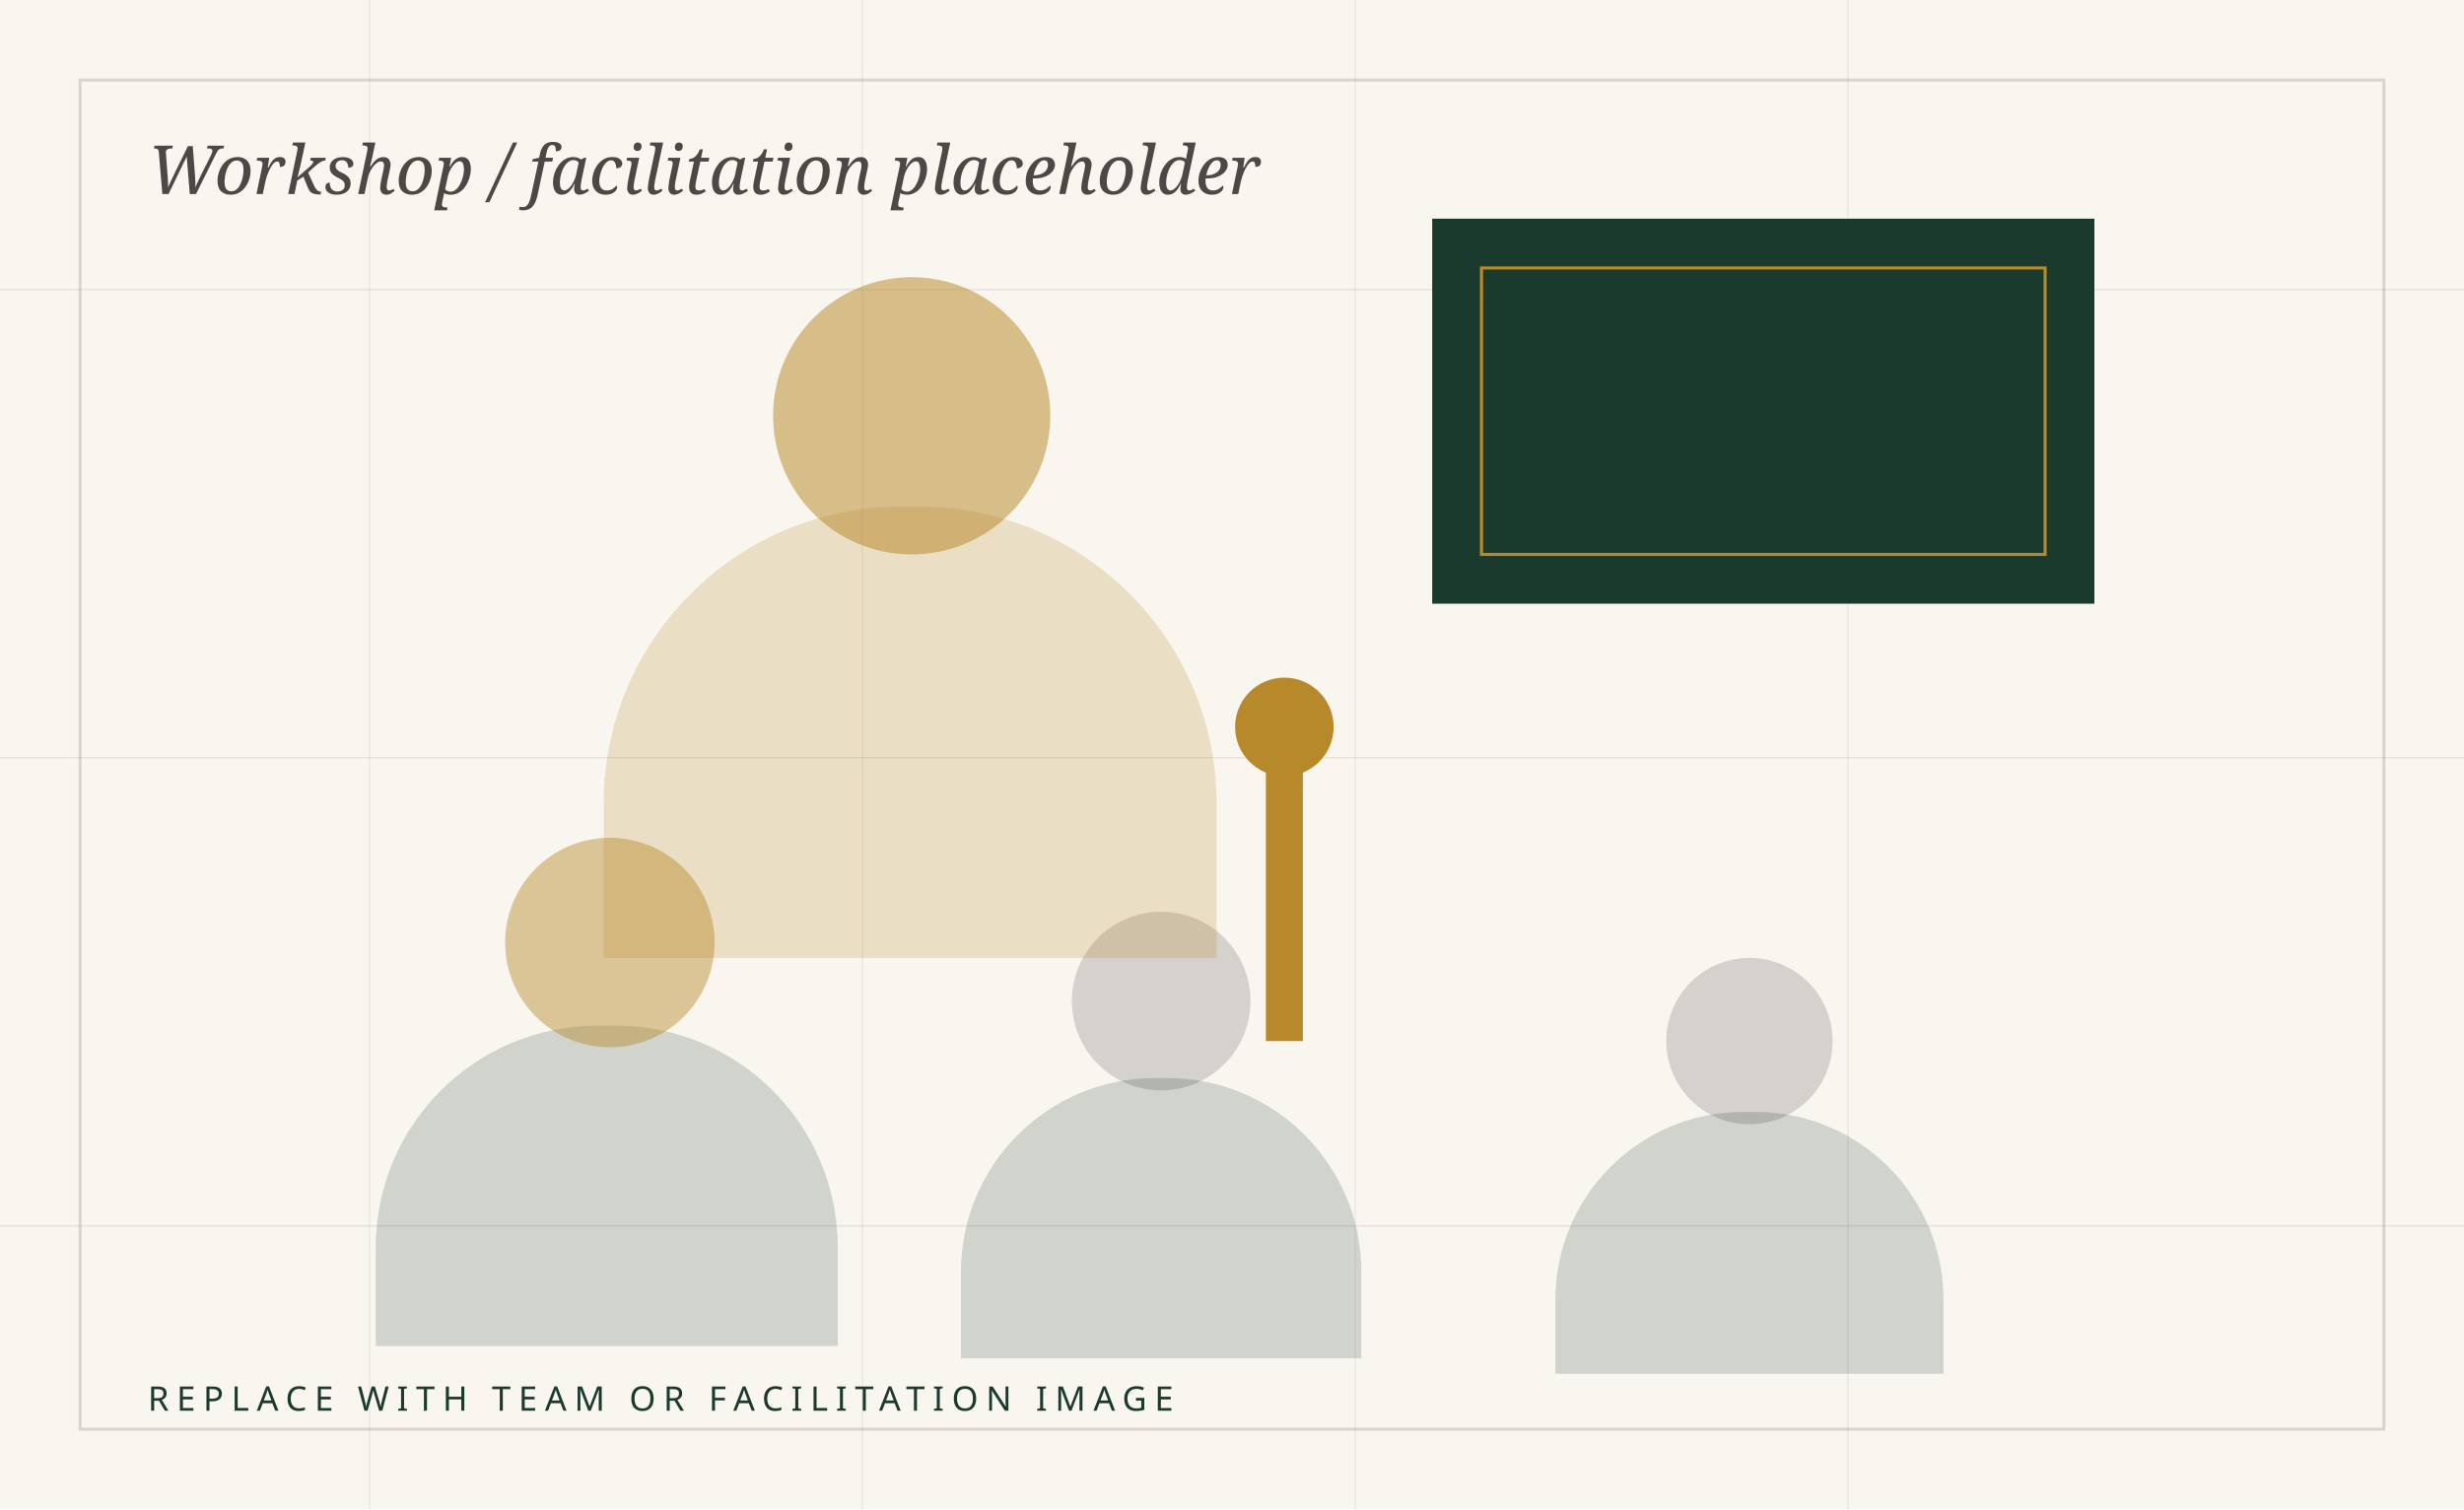
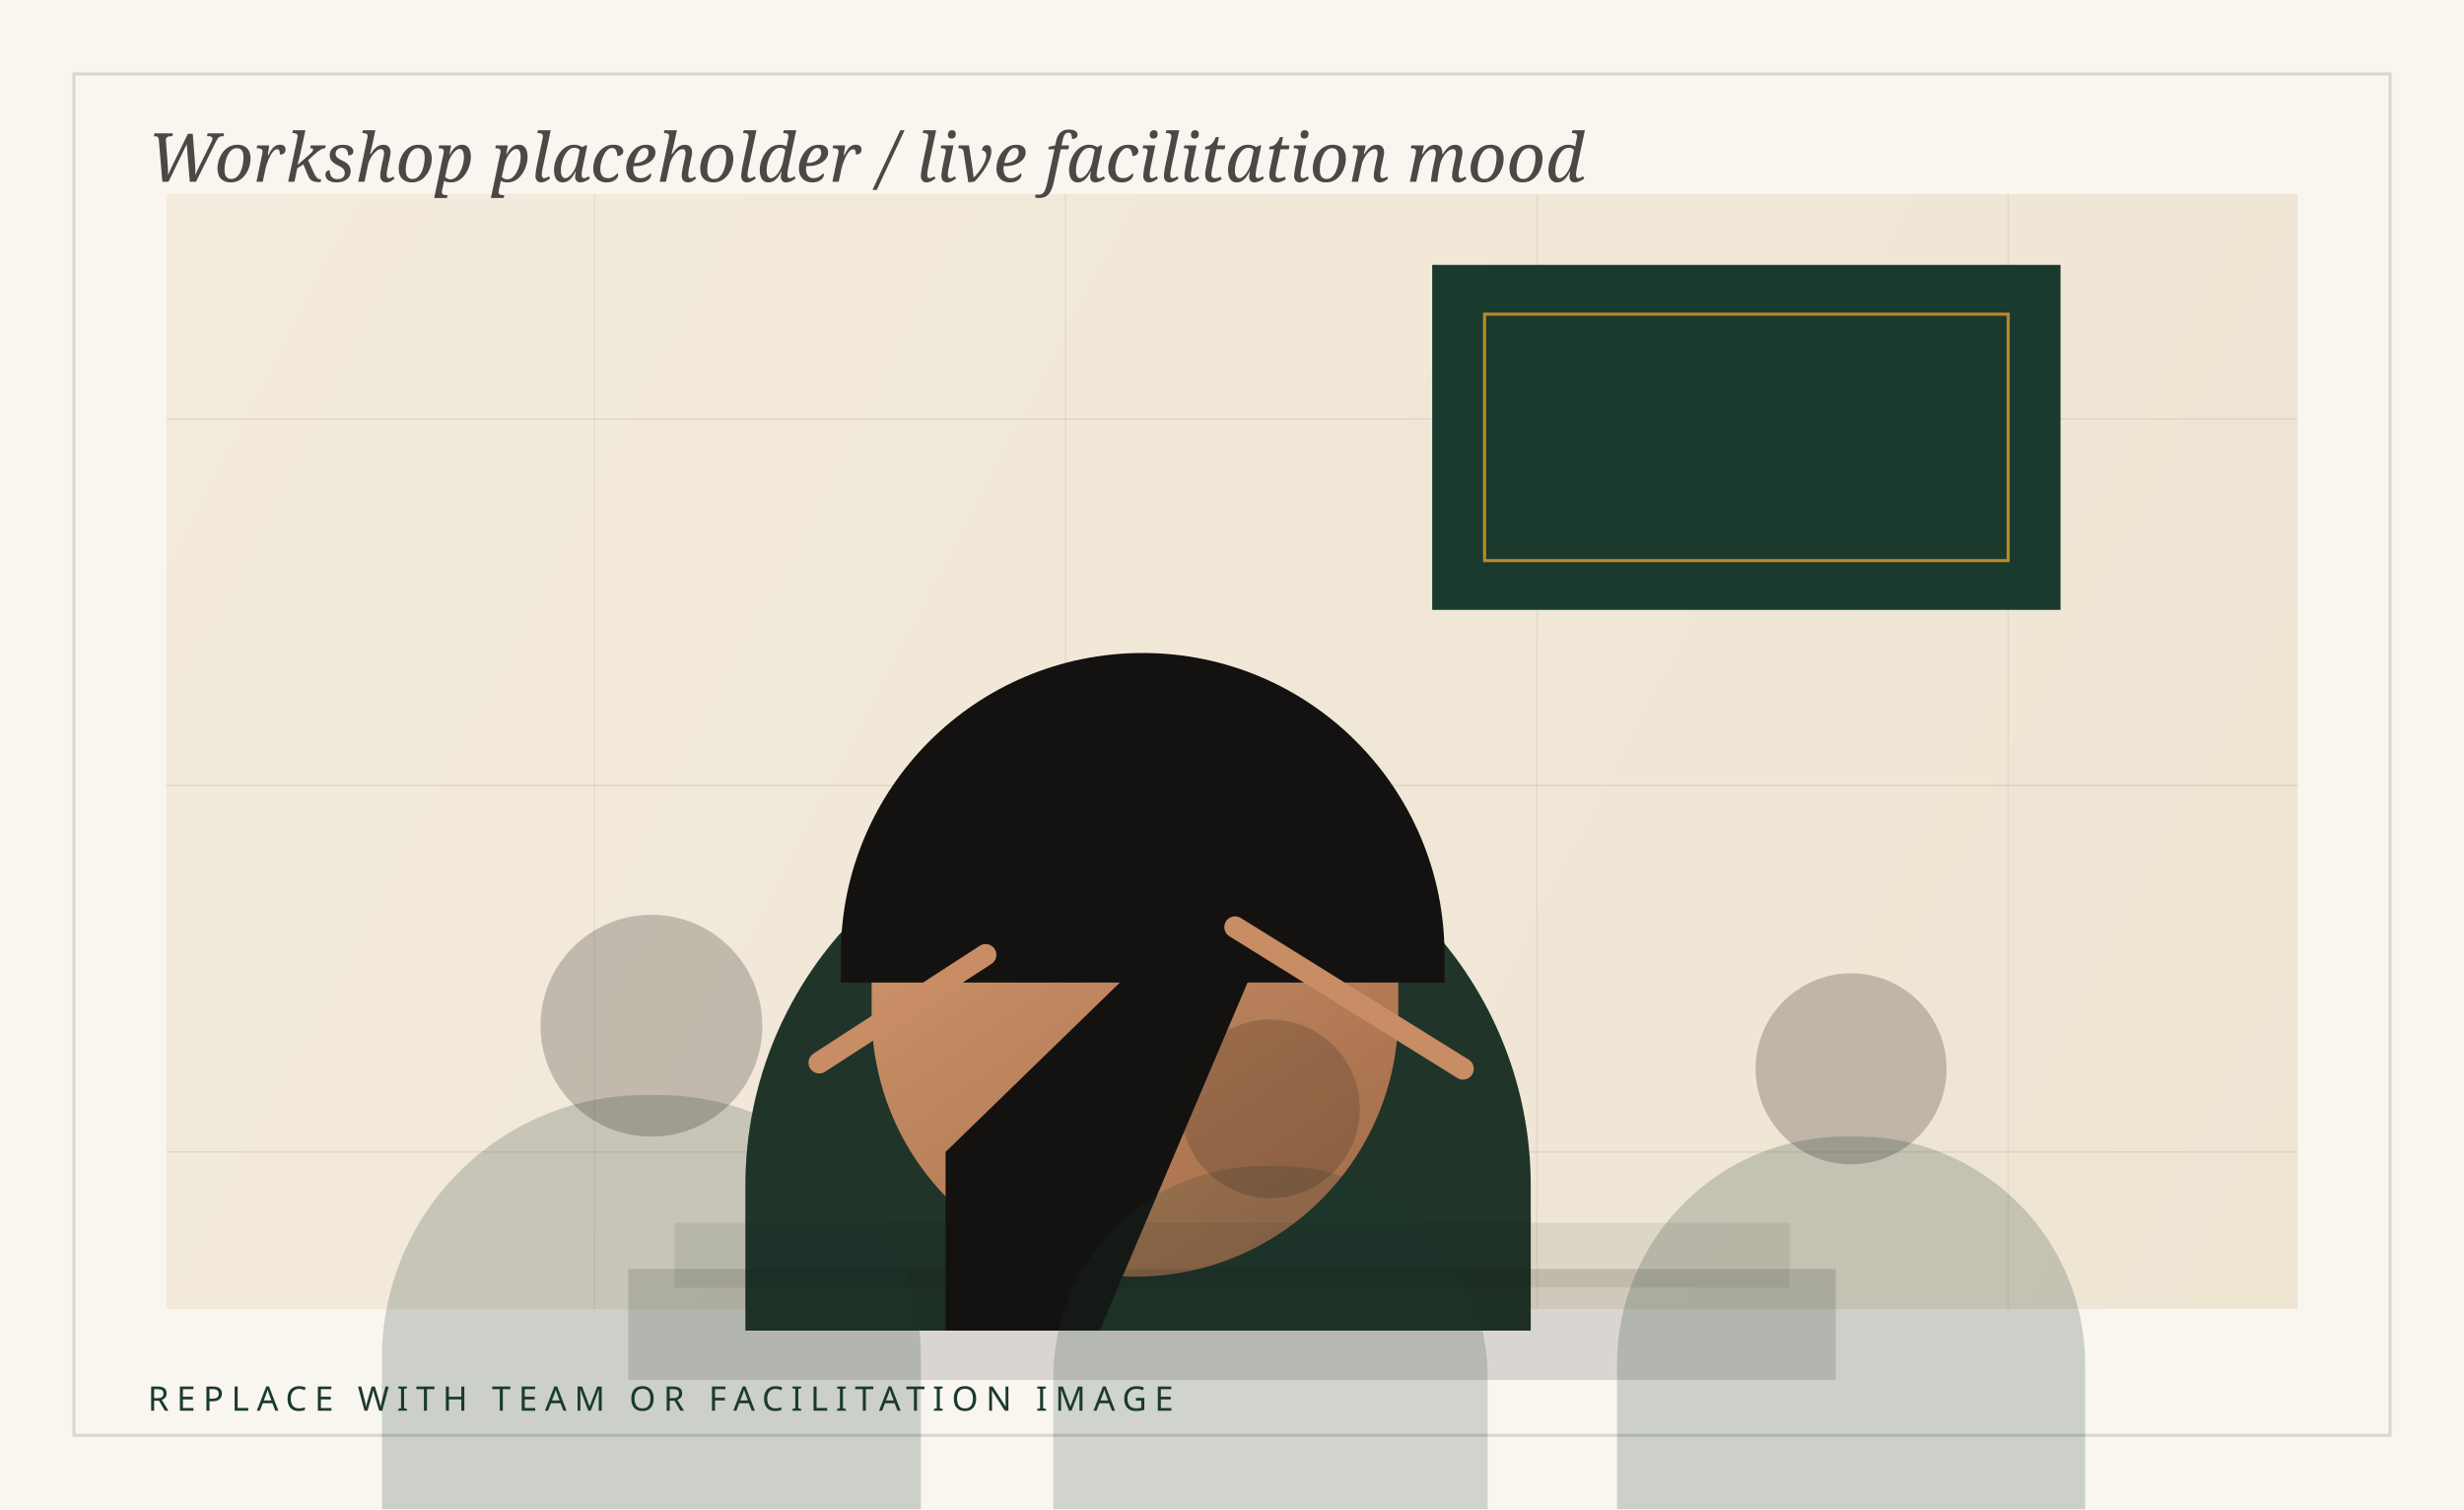
<svg xmlns="http://www.w3.org/2000/svg" width="1600" height="980" viewBox="0 0 1600 980" fill="none">
  <rect width="1600" height="980" fill="#F9F6F0" />
-   <rect x="52" y="52" width="1496" height="876" stroke="rgba(20,18,16,0.14)" stroke-width="2" />
-   <path d="M0 188H1600" stroke="rgba(20,18,16,0.08)" stroke-width="1" />
-   <path d="M0 492H1600" stroke="rgba(20,18,16,0.08)" stroke-width="1" />
-   <path d="M0 796H1600" stroke="rgba(20,18,16,0.08)" stroke-width="1" />
-   <path d="M240 0V980" stroke="rgba(20,18,16,0.06)" stroke-width="1" />
-   <path d="M560 0V980" stroke="rgba(20,18,16,0.06)" stroke-width="1" />
-   <path d="M880 0V980" stroke="rgba(20,18,16,0.06)" stroke-width="1" />
-   <path d="M1200 0V980" stroke="rgba(20,18,16,0.06)" stroke-width="1" />
-   <rect x="930" y="142" width="430" height="250" fill="#1A3A2E" />
-   <rect x="962" y="174" width="366" height="186" stroke="#B8892A" stroke-width="2" />
-   <path d="M244 810C244 730.471 308.471 666 388 666H400C479.529 666 544 730.471 544 810V874H244V810Z" fill="rgba(26,58,46,0.18)" />
-   <circle cx="396" cy="612" r="68" fill="rgba(184,137,42,0.46)" />
-   <path d="M624 826C624 756.412 680.412 700 750 700H758C827.588 700 884 756.412 884 826V882H624V826Z" fill="rgba(26,58,46,0.18)" />
-   <circle cx="754" cy="650" r="58" fill="rgba(20,18,16,0.16)" />
-   <path d="M1010 844C1010 776.621 1064.62 722 1132 722H1140C1207.38 722 1262 776.621 1262 844V892H1010V844Z" fill="rgba(26,58,46,0.18)" />
-   <circle cx="1136" cy="676" r="54" fill="rgba(20,18,16,0.16)" />
-   <path d="M392 522C392 415.372 478.372 329 585 329H597C703.628 329 790 415.372 790 522V622H392V522Z" fill="rgba(184,137,42,0.22)" />
-   <circle cx="592" cy="270" r="90" fill="rgba(184,137,42,0.52)" />
-   <rect x="822" y="500" width="24" height="176" fill="#B8892A" />
-   <circle cx="834" cy="472" r="32" fill="#B8892A" />
-   <text x="96" y="126" fill="#141210" fill-opacity="0.76" font-family="Cormorant Garamond, serif" font-size="44" font-style="italic">Workshop / facilitation placeholder</text>
+   <rect x="48" y="48" width="1504" height="884" stroke="rgba(20,18,16,0.14)" stroke-width="2" />
+   <rect x="108" y="126" width="1384" height="724" fill="url(#room)" />
+   <path d="M108 272H1492" stroke="rgba(20,18,16,0.08)" />
+   <path d="M108 510H1492" stroke="rgba(20,18,16,0.08)" />
+   <path d="M108 748H1492" stroke="rgba(20,18,16,0.08)" />
+   <path d="M386 126V850" stroke="rgba(20,18,16,0.06)" />
+   <path d="M692 126V850" stroke="rgba(20,18,16,0.06)" />
+   <path d="M998 126V850" stroke="rgba(20,18,16,0.06)" />
+   <path d="M1304 126V850" stroke="rgba(20,18,16,0.06)" />
+   <rect x="930" y="172" width="408" height="224" fill="#1A3A2E" />
+   <rect x="964" y="204" width="340" height="160" stroke="#B8892A" stroke-width="2" />
+   <path d="M484 770C484 632.517 595.517 521 733 521H745C882.483 521 994 632.517 994 770V864H484V770Z" fill="#203429" />
+   <path d="M566 622C566 527.493 642.493 451 737 451C831.507 451 908 527.493 908 622V658C908 752.507 831.507 829 737 829C642.493 829 566 752.507 566 658V622Z" fill="url(#facilitatorSkin)" />
+   <path d="M546 620C546 511.751 633.751 424 742 424C850.249 424 938 511.751 938 620V638H546V620Z" fill="#141210" />
+   <path d="M614 748L756 610H822L714 864H614V748Z" fill="#141210" />
+   <path d="M802 602L950 694" stroke="#C88D64" stroke-width="14" stroke-linecap="round" />
+   <path d="M640 620L532 690" stroke="#C88D64" stroke-width="14" stroke-linecap="round" />
+   <rect x="408" y="824" width="784" height="72" fill="rgba(20,18,16,0.14)" />
+   <rect x="438" y="794" width="724" height="42" fill="rgba(20,18,16,0.08)" />
+   <path d="M248 882C248 787.487 324.493 711 419 711H427C521.507 711 598 787.487 598 882V980H248V882Z" fill="rgba(26,58,46,0.2)" />
+   <circle cx="423" cy="666" r="72" fill="rgba(20,18,16,0.22)" />
+   <path d="M684 894C684 818.335 745.335 757 821 757H829C904.665 757 966 818.335 966 894V980H684V894Z" fill="rgba(26,58,46,0.18)" />
+   <circle cx="825" cy="720" r="58" fill="rgba(20,18,16,0.18)" />
+   <path d="M1050 886C1050 804.262 1116.26 738 1198 738H1206C1287.74 738 1354 804.262 1354 886V980H1050V886Z" fill="rgba(26,58,46,0.2)" />
+   <circle cx="1202" cy="694" r="62" fill="rgba(20,18,16,0.22)" />
+   <text x="96" y="118" fill="#141210" fill-opacity="0.76" font-family="Cormorant Garamond, serif" font-size="44" font-style="italic">Workshop placeholder / live facilitation mood</text>
  <text x="96" y="916" fill="#1A3A2E" font-family="DM Sans, sans-serif" font-size="22" letter-spacing="5">REPLACE WITH TEAM OR FACILITATION IMAGE</text>
+   <defs>
+     <linearGradient id="room" x1="108" y1="126" x2="1492" y2="850" gradientUnits="userSpaceOnUse">
+       <stop stop-color="#F3EBDD" />
+       <stop offset="1" stop-color="#EEE4D2" />
+     </linearGradient>
+     <linearGradient id="facilitatorSkin" x1="624" y1="468" x2="860" y2="808" gradientUnits="userSpaceOnUse">
+       <stop stop-color="#D69B70" />
+       <stop offset="1" stop-color="#A46E4B" />
+     </linearGradient>
+   </defs>
</svg>
